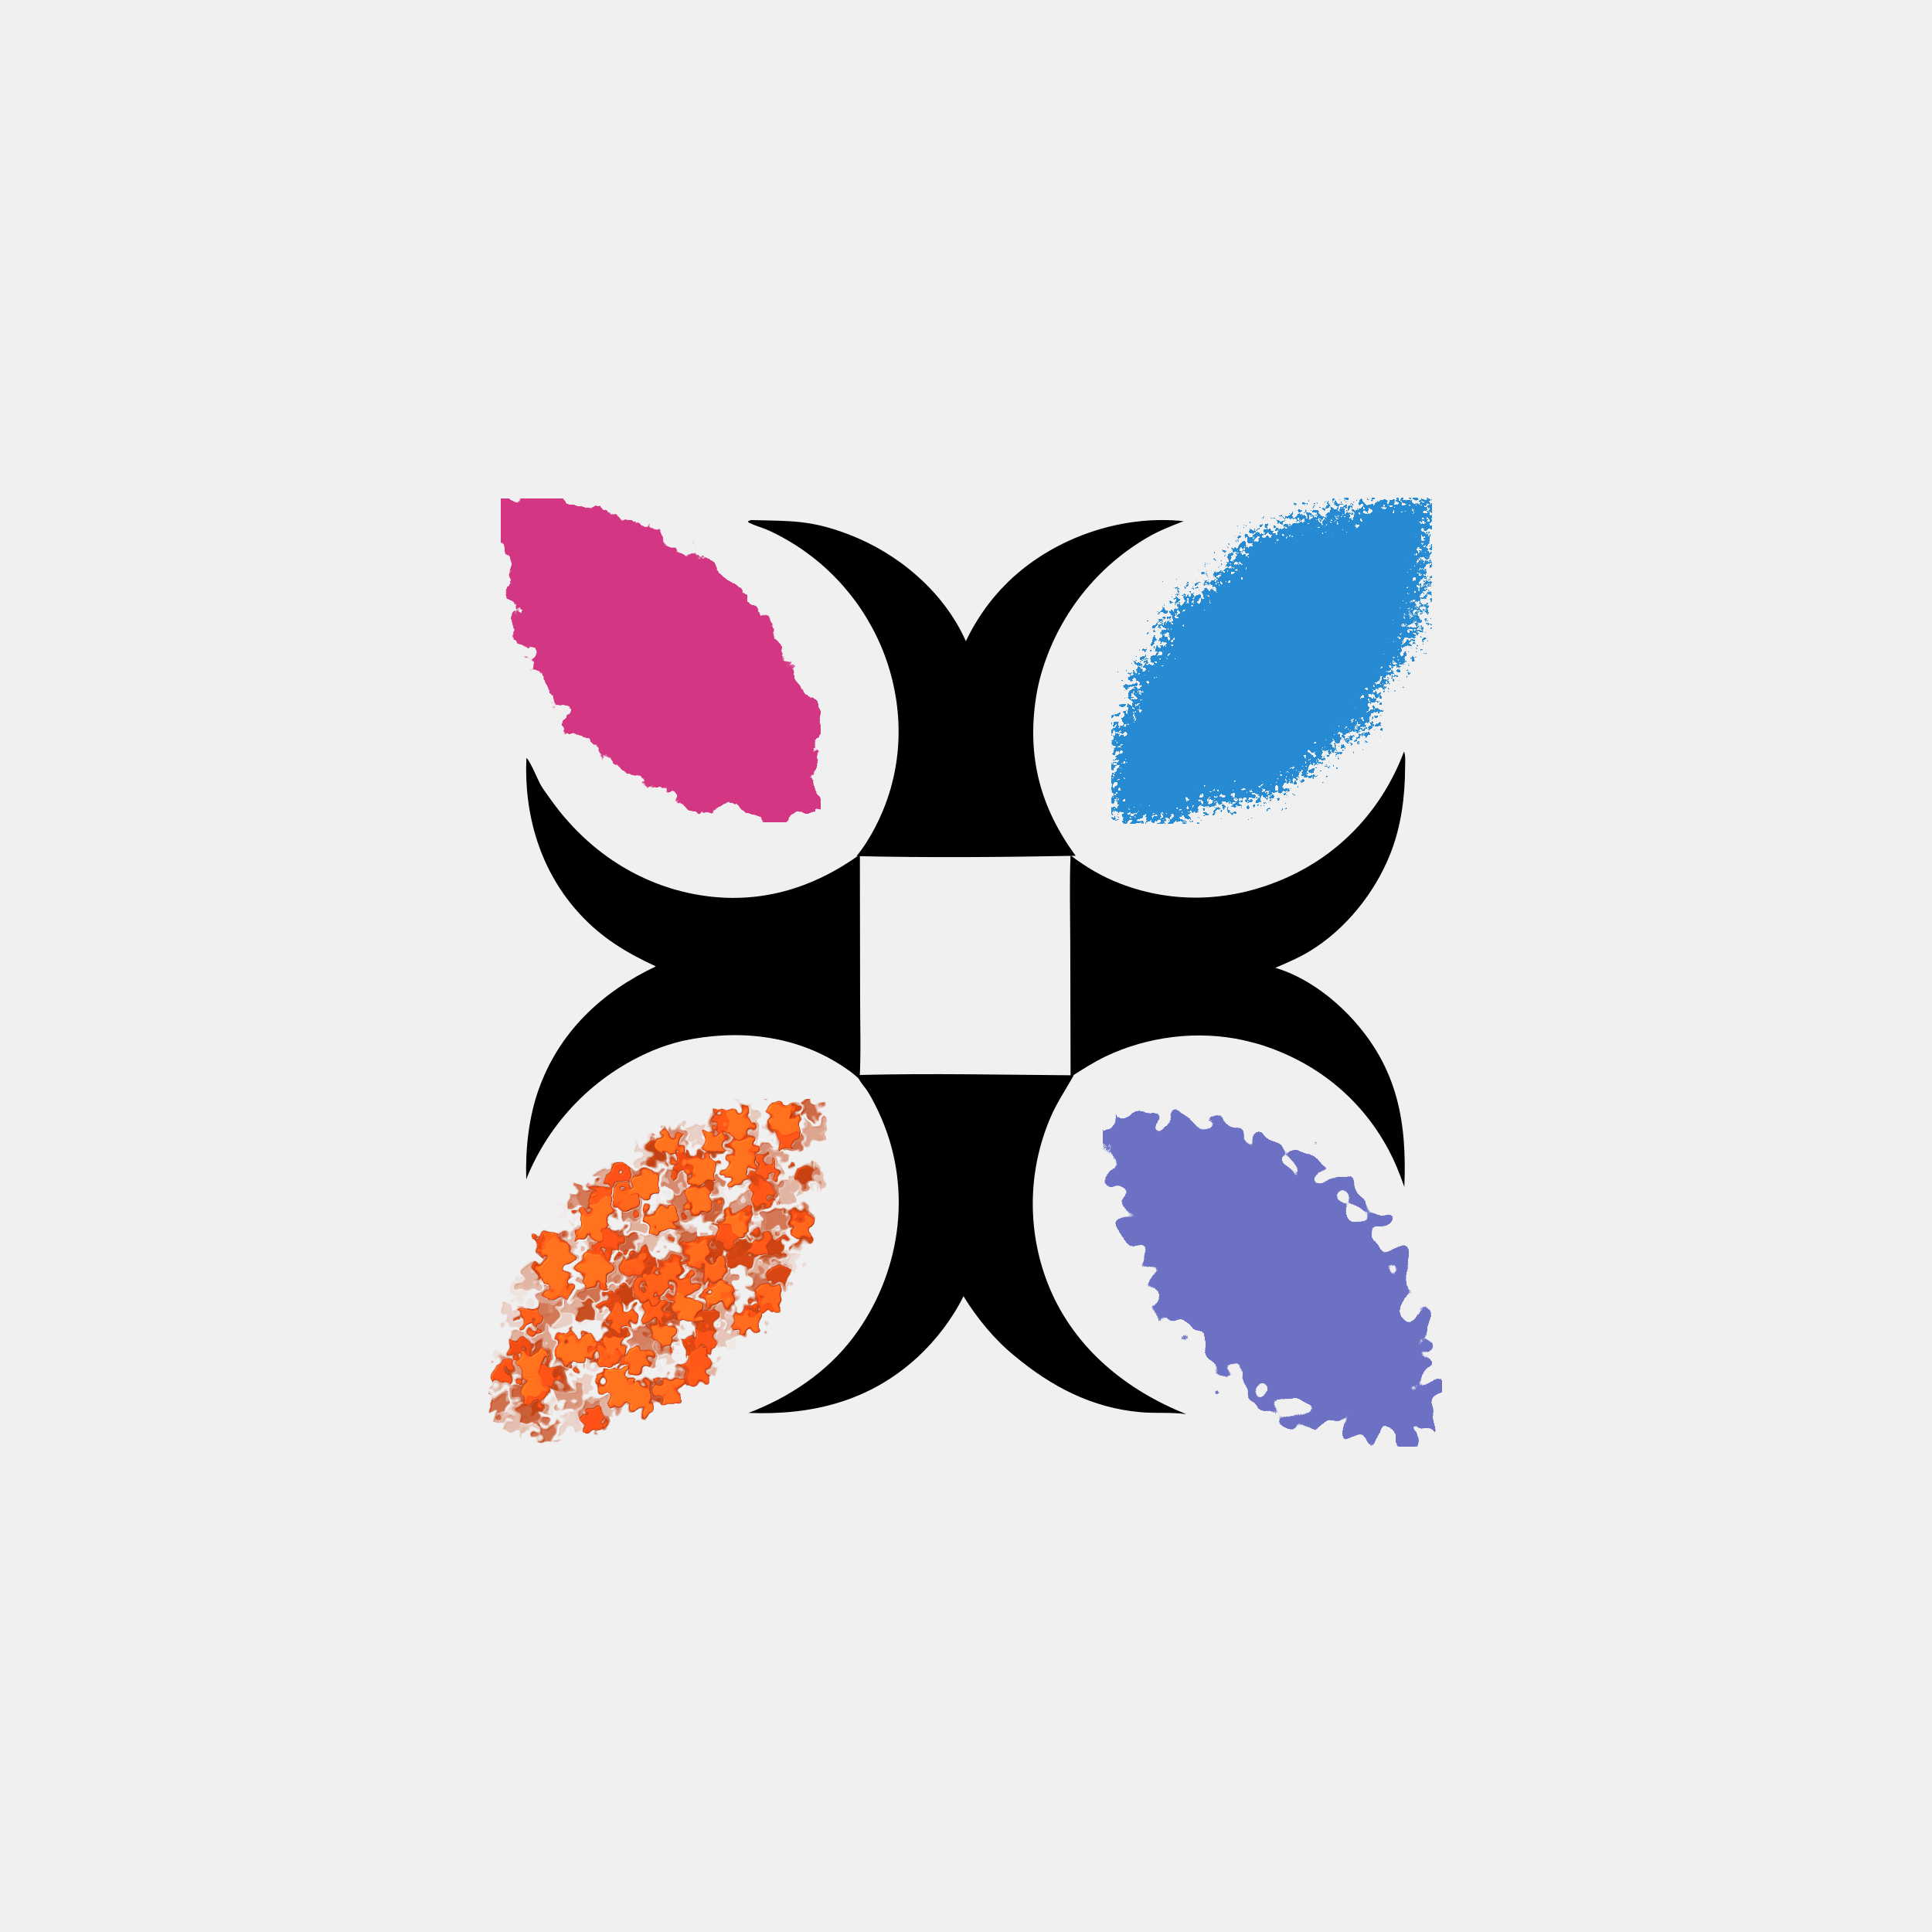
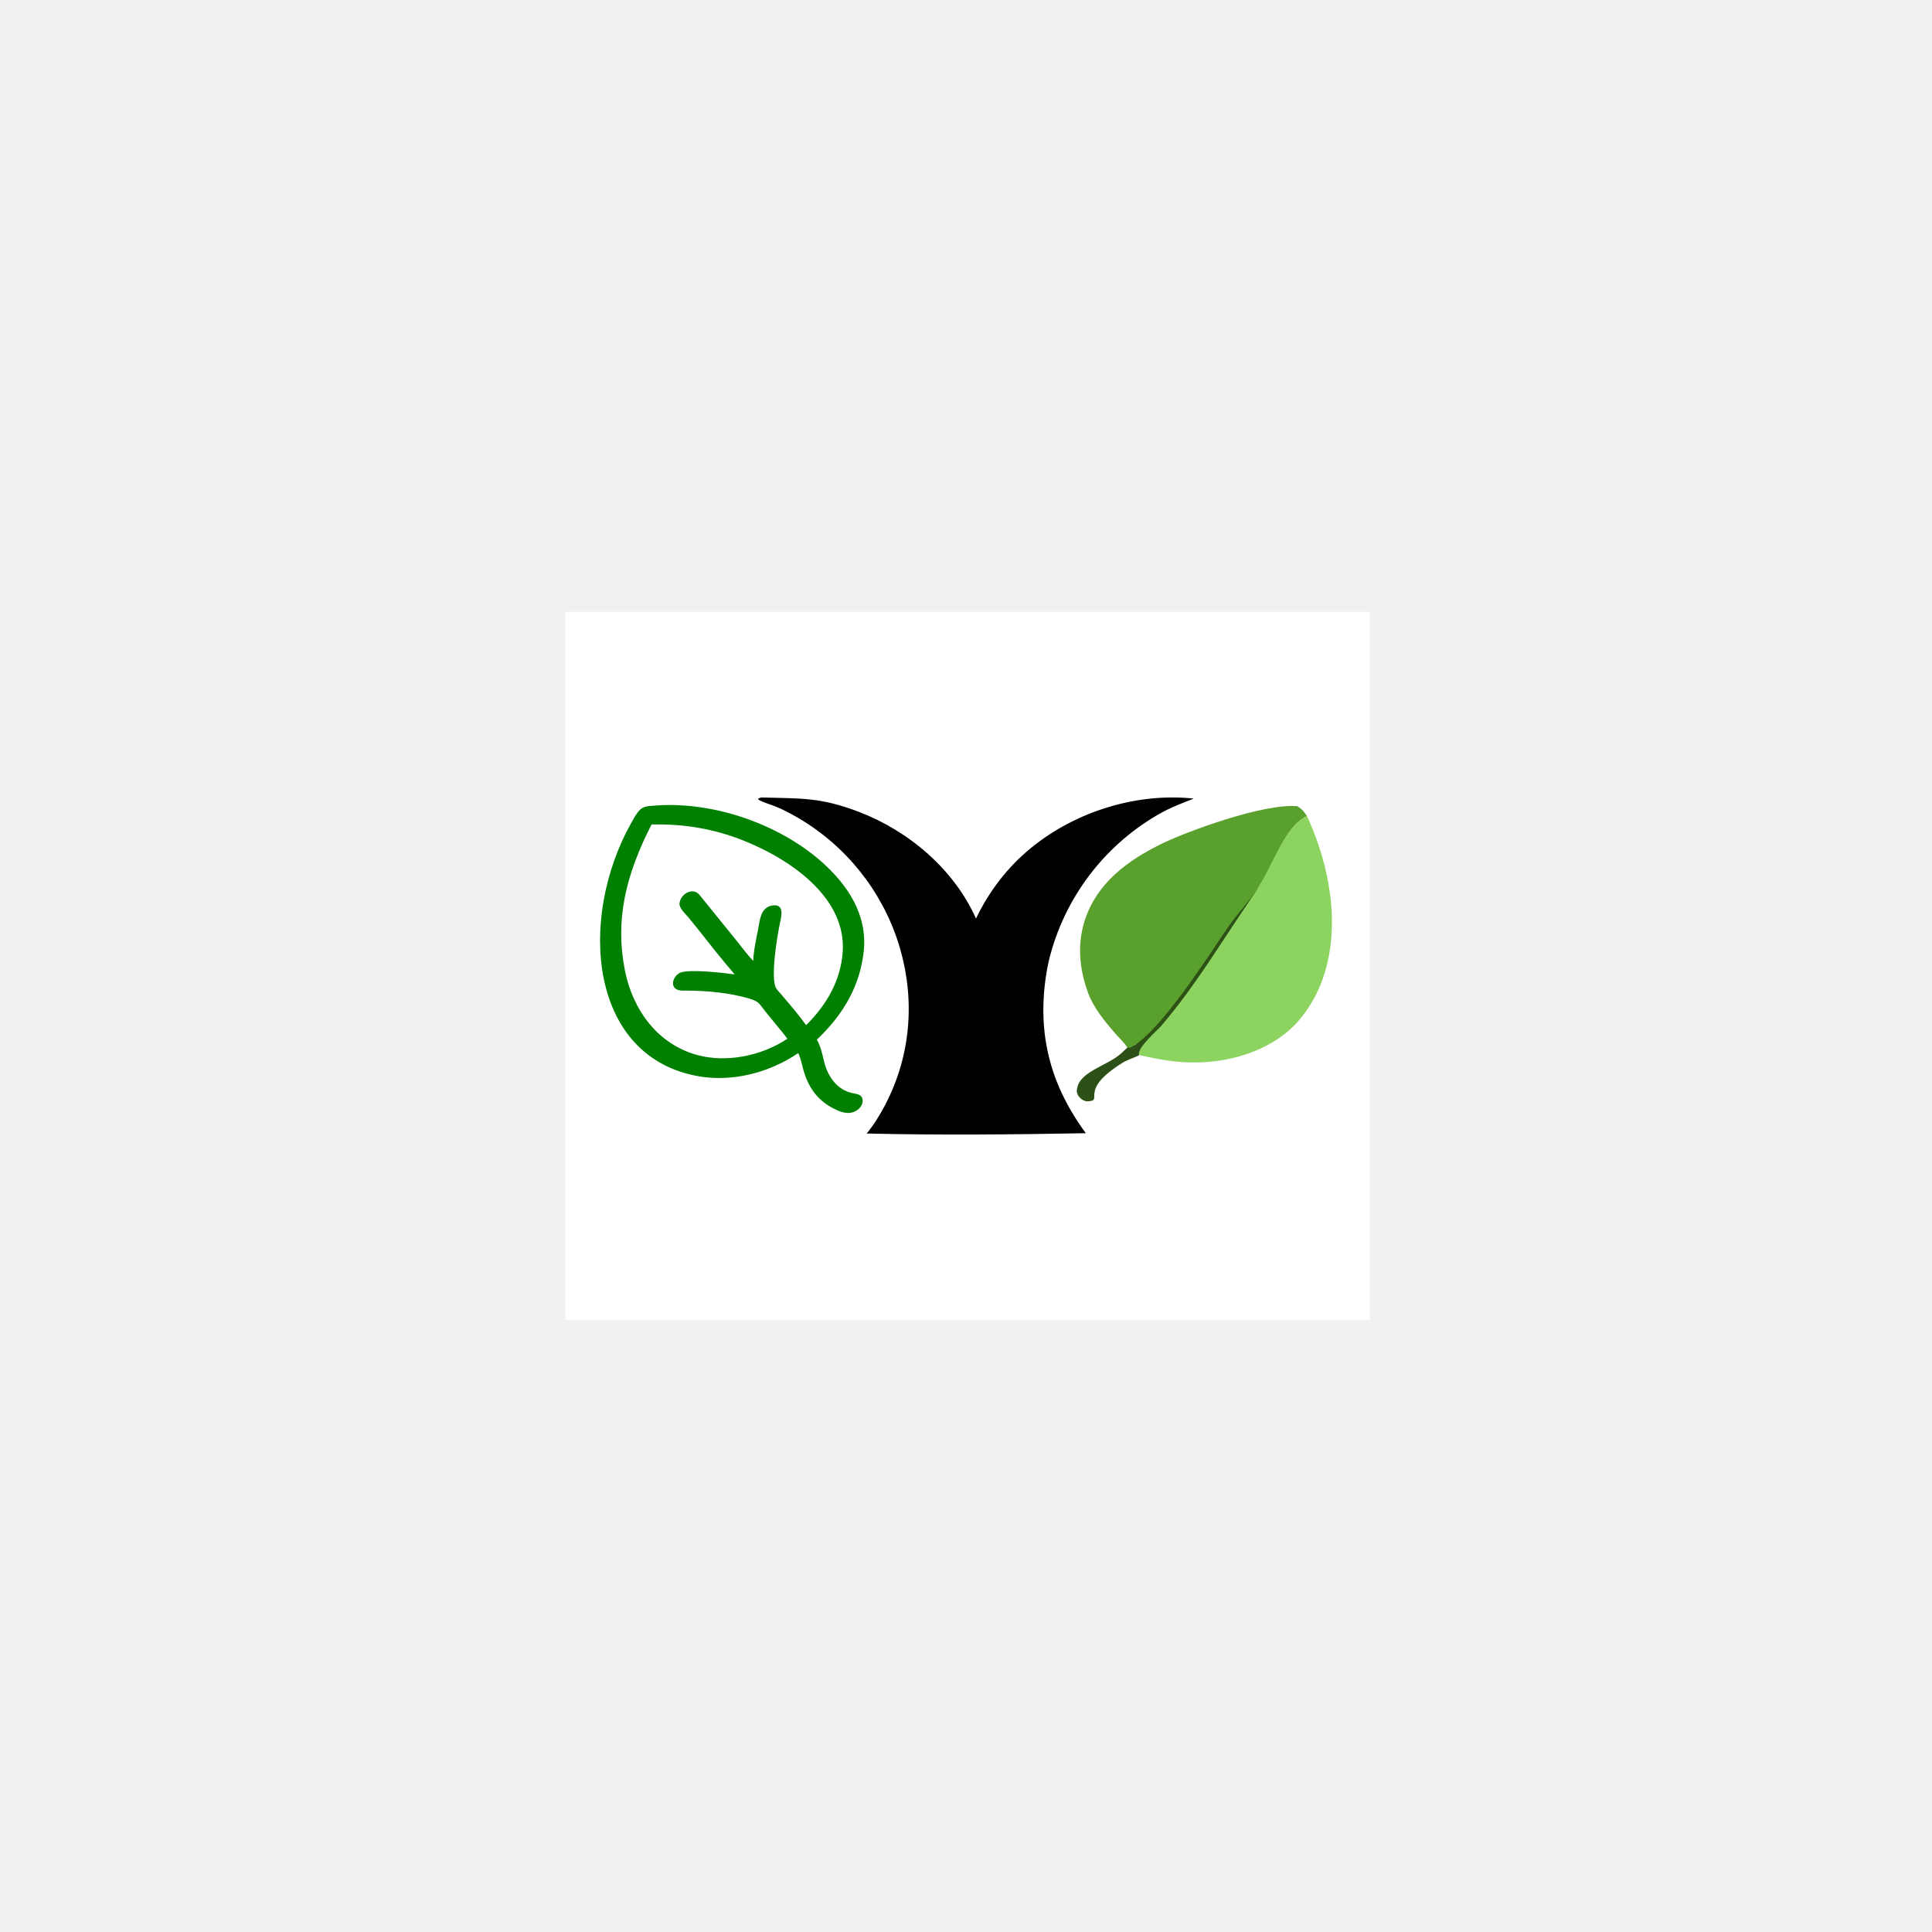
<svg xmlns="http://www.w3.org/2000/svg" width="1024" height="1024" viewBox="0 0 1024 1024" version="1.1" id="svg9">
  <defs id="defs9">
    <filter height="1" y="0" width="1" x="0" style="color-interpolation-filters:sRGB;" id="filter12">
      <feTurbulence baseFrequency="0.05" numOctaves="5" type="fractalNoise" result="result91" id="feTurbulence12" />
      <feDisplacementMap scale="25" result="result5" xChannelSelector="R" in="SourceGraphic" in2="result91" id="feDisplacementMap12" />
      <feComposite in="SourceGraphic" operator="atop" in2="result5" id="feComposite12" />
    </filter>
    <filter height="1" y="0" width="1" x="0" style="color-interpolation-filters:sRGB;" id="filter13">
      <feTurbulence baseFrequency="0.05" numOctaves="5" type="fractalNoise" result="result91" id="feTurbulence13" />
      <feDisplacementMap scale="25" result="result5" xChannelSelector="R" in="SourceGraphic" in2="result91" id="feDisplacementMap13" />
      <feComposite in="SourceGraphic" operator="atop" in2="result5" id="feComposite13" result="fbSourceGraphic" />
      <feColorMatrix result="fbSourceGraphicAlpha" in="fbSourceGraphic" values="0 0 0 -1 0 0 0 0 -1 0 0 0 0 -1 0 0 0 0 1 0" id="feColorMatrix14" />
      <feTurbulence id="feTurbulence15" baseFrequency="0.4" type="fractalNoise" seed="0" numOctaves="5" result="result1" in="fbSourceGraphic" />
      <feDisplacementMap id="feDisplacementMap15" xChannelSelector="R" yChannelSelector="G" scale="30" in="fbSourceGraphic" in2="result1" />
    </filter>
    <filter height="1.055" y="-0.028" width="1.056" x="-0.028" style="color-interpolation-filters:sRGB;" id="filter14">
      <feTurbulence numOctaves="5" seed="0" type="fractalNoise" baseFrequency="0.1" result="result1" id="feTurbulence14" />
      <feGaussianBlur stdDeviation="2" result="result2" id="feGaussianBlur14" />
      <feDisplacementMap scale="50" yChannelSelector="B" xChannelSelector="R" in="SourceGraphic" in2="result2" id="feDisplacementMap14" />
    </filter>
    <filter style="color-interpolation-filters:sRGB;" id="filter17" x="-0.035" y="-0.035" width="1.071" height="1.07">
      <feTurbulence baseFrequency="0.09" numOctaves="5" type="fractalNoise" result="result6" id="feTurbulence16" />
      <feColorMatrix values="1 0 0 0 0 0 1 0 0 0 0 0 1 0 0 0 0 0 4.9 -2.9 " result="result5" in="result6" id="feColorMatrix16" />
      <feComposite in2="result5" operator="in" in="SourceGraphic" id="feComposite16" />
      <feMorphology result="result3" radius="6" operator="dilate" id="feMorphology16" />
      <feTurbulence baseFrequency="0.2" numOctaves="1" type="fractalNoise" result="result91" id="feTurbulence17" />
      <feDisplacementMap result="result4" scale="15" yChannelSelector="G" xChannelSelector="R" in="result3" in2="result91" id="feDisplacementMap17" />
      <feComposite in2="result4" operator="arithmetic" result="result2" k1="0.5" k3="1" id="feComposite17" />
      <feConvolveMatrix order="3 3" kernelMatrix="1 0 0 0 2 0 0 0 -1 " targetX="0" targetY="0" divisor="1.5" edgeMode="duplicate" in="result2" id="feConvolveMatrix17" />
    </filter>
  </defs>
-   <path d="m 453.999,453.753 c 3.764,-4.587 6.928,-9.713 9.682,-14.959 14.172,-27.003 16.214,-57.505 6.992,-86.398 -8.991,-27.788 -27.909,-51.288 -53.137,-66.005 -3.731,-2.135 -7.704,-4.303 -11.696,-5.91 -3.042,-1.224 -6.199,-2.051 -9.119,-3.565 l -0.215,-0.703 1.577,-0.577 c 20.956,0.602 31.349,-0.223 51.981,7.708 26.322,10.118 50.305,30.48 61.861,56.481 7.062,-14.695 16.844,-27.432 29.507,-37.711 23.494,-19.069 55.675,-29.089 85.907,-25.889 -6.618,2.61 -13.158,5.087 -19.305,8.726 -28.632,16.717 -49.299,44.288 -57.313,76.46 -0.688,2.838 -1.247,5.706 -1.673,8.596 -4.727,31.45 2.412,58.187 21.086,83.581 -38.232,0.711 -77.953,1.08 -116.135,0.165 z" id="path2" />
-   <path d="M589.243 436.334C588.097 391.726 596.901 351.833 627.212 317.686C656.691 284.478 696.853 266.697 740.865 264.229C746.721 263.937 752.657 264.133 758.523 264.152C758.597 274.95 758.998 285.916 757.913 296.669C754.688 328.606 741.107 361.09 719.62 385.059C688.753 419.491 652.546 433.217 607.282 435.832C601.287 436.179 595.248 436.198 589.243 436.334Z" id="path3" style="filter:url(#filter13);fill:#268bd2" />
-   <path d="M434.665 435.523C428.603 435.234 422.453 435.525 416.379 435.468C375.826 435.085 337.626 419.473 309.229 390.321C287.241 367.748 271.587 336.479 267.239 305.222C265.35 291.642 265.505 278.14 265.631 264.474C270.384 264.336 275.138 264.282 279.892 264.313C322.109 264.928 361.063 280.846 390.544 311.298C425.1 346.993 435.426 387.097 434.665 435.523Z" id="path4" style="filter:url(#filter12);fill:#d33682" />
-   <path d="m 567.413,453.361 c 8.196,6.224 16.804,11.33 26.437,15.014 29.179,11.158 60.169,9.412 88.499,-3.384 29.115,-13.15 50.639,-36.931 61.812,-66.678 0.926,2.284 0.586,6.141 0.573,8.61 -0.08,15.638 -2.133,31.402 -7.986,45.986 -8.173,20.364 -23.415,39.504 -42.215,51.01 -5.892,3.606 -12.264,6.355 -18.614,9.036 15.328,4.494 29.983,15.257 40.666,26.908 24.205,26.4 29.176,54.798 27.739,89.242 -2.406,-6.946 -5.121,-13.7 -8.621,-20.177 -14.836,-27.453 -39.1,-46.614 -68.882,-55.62 -2.564,-0.704 -5.143,-1.357 -7.733,-1.958 -24.159,-5.382 -50.793,-2.074 -73.086,8.584 -6.516,3.116 -12.491,6.997 -18.564,10.88 l -0.178,-72.376 c -0.035,-14.996 -0.467,-30.101 0.153,-45.077 z" id="path5" />
-   <path d="m 347.617,512.203 c -15.395,-7.099 -28.503,-14.974 -40.127,-27.544 -20.998,-22.708 -29.805,-52.312 -28.495,-82.92 1.856,1.192 6.081,11.702 7.599,14.309 1.585,2.724 3.604,5.329 5.433,7.9 18.86,26.508 46.339,45.108 78.69,50.453 31.246,5.162 59.685,-3.237 85.039,-21.478 l 0.118,75.265 c -0.008,14.597 0.526,29.446 -0.267,44.013 -2.752,-2.901 -6.195,-5.26 -9.537,-7.432 -25.288,-16.433 -55.32,-19.315 -84.273,-13.085 -5.386,1.28 -10.661,2.988 -15.774,5.109 -30.582,12.872 -54.746,37.442 -67.107,68.234 -0.476,-15.791 1.252,-32.592 6.558,-47.521 10.854,-30.536 33.365,-51.672 62.143,-65.303 z" id="path6" />
-   <path d="m 396.72,748.868 c 21.42,-8.121 41.624,-21.576 55.5,-40.024 24.895,-33.097 31.562,-77.263 15.145,-115.663 -2.125,-4.971 -4.7,-10.31 -7.598,-14.872 -1.483,-2.336 -4.635,-5.338 -5.027,-8.128 l 0.997,-0.427 c 37.71,-0.929 75.644,-0.109 113.369,0.181 -4.395,7.889 -9.366,15.017 -12.79,23.455 -11.941,28.679 -11.898,60.947 0.122,89.594 13.623,32.103 40.546,53.79 72.276,66.542 -7.941,-1.116 -16.155,-0.328 -24.166,-1.031 -25.914,-2.272 -47.576,-13.718 -67.211,-30.178 -10.346,-8.448 -19.769,-19.993 -26.663,-31.307 -5.782,11.778 -14.602,23.309 -24.195,32.17 -25.367,23.435 -55.947,31.04 -89.759,29.688 z" id="path7" />
-   <path d="M266.375 760.511L265.465 760.376L264.887 759.548C265.011 747.818 264.823 736.35 266.201 724.666C270.083 691.748 285.142 659.074 308.31 635.253C332.578 610.3 363.775 594.282 398.429 590.141C409.709 588.793 421.118 588.896 432.462 588.749L433.307 588.764C434.495 590.487 434.032 600.419 434.022 603.055C433.86 646.248 419.056 684.511 388.15 715.038C360.795 742.058 323.83 757.379 285.713 760.273C279.303 760.76 272.8 760.558 266.375 760.511Z" id="path8" style="filter:url(#filter17);fill:#cb4b16" />
-   <path d="M759.292 761.918C755.195 762.04 751.096 762.007 747.002 761.819C733.67 761.279 719.927 759.867 707 756.461C677.926 748.801 649.457 730.561 629.211 708.552C597.754 674.355 587.612 634.151 589.529 588.876L594.644 588.938C641.265 589.63 682.378 600.666 715.75 635.252C750.464 671.228 760.065 713.444 759.292 761.918Z" id="path9" style="filter:url(#filter14);fill:#6c71c4" />
+   <rect style="opacity:1;fill:#ffffff;stroke-width:5.851;stroke-linecap:round;stroke-linejoin:round" id="rect2" width="426.439" height="375.457" x="299.665" y="324.272" />
+   <g id="g1" style="display:none">
+     <path d="m 589.243,436.334 c -1.146,-44.608 7.658,-84.501 37.969,-118.648 29.479,-33.208 69.641,-50.989 113.653,-53.457 5.856,-0.292 11.792,-0.096 17.658,-0.077 0.074,10.798 0.475,21.764 -0.61,32.517 -3.225,31.937 -16.806,64.421 -38.293,88.39 -30.867,34.432 -67.074,48.158 -112.338,50.773 -5.995,0.347 -12.034,0.366 -18.039,0.502 z" id="path3" style="fill:#268bd2;filter:url(#filter13)" />
+     <path d="m 434.665,435.523 c -6.062,-0.289 -12.212,0.002 -18.286,-0.055 -40.553,-0.383 -78.753,-15.995 -107.15,-45.147 -21.988,-22.573 -37.642,-53.842 -41.99,-85.099 -1.889,-13.58 -1.734,-27.082 -1.608,-40.748 4.753,-0.138 9.507,-0.192 14.261,-0.161 42.217,0.615 81.171,16.533 110.652,46.985 34.556,35.695 44.882,75.799 44.121,124.225 z" id="path4" style="fill:#d33682;filter:url(#filter12)" />
+     <path d="m 266.375,760.511 -0.91,-0.135 -0.578,-0.828 c 0.124,-11.73 -0.064,-23.198 1.314,-34.882 3.882,-32.918 18.941,-65.592 42.109,-89.413 24.268,-24.953 55.465,-40.971 90.119,-45.112 11.28,-1.348 22.689,-1.245 34.033,-1.392 l 0.845,0.015 c 1.188,1.723 0.725,11.655 0.715,14.291 -0.162,43.193 -14.966,81.456 -45.872,111.983 -27.355,27.02 -64.32,42.341 -102.437,45.235 -6.41,0.487 -12.913,0.285 -19.338,0.238 z" id="path8" style="fill:#cb4b16;filter:url(#filter17)" />
+     <path d="m 759.292,761.918 c -4.097,0.122 -8.196,0.089 -12.29,-0.099 -13.332,-0.54 -27.075,-1.952 -40.002,-5.358 -29.074,-7.66 -57.543,-25.9 -77.789,-47.909 -31.457,-34.197 -41.599,-74.401 -39.682,-119.676 l 5.115,0.062 c 46.621,0.692 87.734,11.728 121.106,46.314 34.714,35.976 44.315,78.192 43.542,126.666 z" id="path9" style="fill:#6c71c4;filter:url(#filter14)" />
+   </g>
+   <path d="m 567.413,453.361 c 8.196,6.224 16.804,11.33 26.437,15.014 29.179,11.158 60.169,9.412 88.499,-3.384 29.115,-13.15 50.639,-36.931 61.812,-66.678 0.926,2.284 0.586,6.141 0.573,8.61 -0.08,15.638 -2.133,31.402 -7.986,45.986 -8.173,20.364 -23.415,39.504 -42.215,51.01 -5.892,3.606 -12.264,6.355 -18.614,9.036 15.328,4.494 29.983,15.257 40.666,26.908 24.205,26.4 29.176,54.798 27.739,89.242 -2.406,-6.946 -5.121,-13.7 -8.621,-20.177 -14.836,-27.453 -39.1,-46.614 -68.882,-55.62 -2.564,-0.704 -5.143,-1.357 -7.733,-1.958 -24.159,-5.382 -50.793,-2.074 -73.086,8.584 -6.516,3.116 -12.491,6.997 -18.564,10.88 l -0.178,-72.376 c -0.035,-14.996 -0.467,-30.101 0.153,-45.077 z" id="path5" style="display:none" />
+   <path d="m 347.617,512.203 c -15.395,-7.099 -28.503,-14.974 -40.127,-27.544 -20.998,-22.708 -29.805,-52.312 -28.495,-82.92 1.856,1.192 6.081,11.702 7.599,14.309 1.585,2.724 3.604,5.329 5.433,7.9 18.86,26.508 46.339,45.108 78.69,50.453 31.246,5.162 59.685,-3.237 85.039,-21.478 l 0.118,75.265 c -0.008,14.597 0.526,29.446 -0.267,44.013 -2.752,-2.901 -6.195,-5.26 -9.537,-7.432 -25.288,-16.433 -55.32,-19.315 -84.273,-13.085 -5.386,1.28 -10.661,2.988 -15.774,5.109 -30.582,12.872 -54.746,37.442 -67.107,68.234 -0.476,-15.791 1.252,-32.592 6.558,-47.521 10.854,-30.536 33.365,-51.672 62.143,-65.303 z" id="path6" style="display:none" />
+   <path d="m 396.72,748.868 c 21.42,-8.121 41.624,-21.576 55.5,-40.024 24.895,-33.097 31.562,-77.263 15.145,-115.663 -2.125,-4.971 -4.7,-10.31 -7.598,-14.872 -1.483,-2.336 -4.635,-5.338 -5.027,-8.128 l 0.997,-0.427 c 37.71,-0.929 75.644,-0.109 113.369,0.181 -4.395,7.889 -9.366,15.017 -12.79,23.455 -11.941,28.679 -11.898,60.947 0.122,89.594 13.623,32.103 40.546,53.79 72.276,66.542 -7.941,-1.116 -16.155,-0.328 -24.166,-1.031 -25.914,-2.272 -47.576,-13.718 -67.211,-30.178 -10.346,-8.448 -19.769,-19.993 -26.663,-31.307 -5.782,11.778 -14.602,23.309 -24.195,32.17 -25.367,23.435 -55.947,31.04 -89.759,29.688 z" id="path7" style="display:none" />
+   <g id="g3" transform="translate(5.367618,147.0339)">
+     <path d="m 453.999,453.753 c 3.764,-4.587 6.928,-9.713 9.682,-14.959 14.172,-27.003 16.214,-57.505 6.992,-86.398 -8.991,-27.788 -27.909,-51.288 -53.137,-66.005 -3.731,-2.135 -7.704,-4.303 -11.696,-5.91 -3.042,-1.224 -6.199,-2.051 -9.119,-3.565 l -0.215,-0.703 1.577,-0.577 c 20.956,0.602 31.349,-0.223 51.981,7.708 26.322,10.118 50.305,30.48 61.861,56.481 7.062,-14.695 16.844,-27.432 29.507,-37.711 23.494,-19.069 55.675,-29.089 85.907,-25.889 -6.618,2.61 -13.158,5.087 -19.305,8.726 -28.632,16.717 -49.299,44.288 -57.313,76.46 -0.688,2.838 -1.247,5.706 -1.673,8.596 -4.727,31.45 2.412,58.187 21.086,83.581 -38.232,0.711 -77.953,1.08 -116.135,0.165 z" id="path2" />
+     <path d="m 417.695,411.144 c -16.162,10.961 -35.558,15.123 -52.188,12.368 -58.558,-9.704 -64.895,-83.309 -36.318,-134.38 5.52,-9.866 5.669,-8.621 16.613,-9.434 31.784,-1.073 64.261,12.146 84.577,30.274 13.14,11.725 24.238,27.561 22.02,47.42 -1.967,17.617 -10.176,32.726 -24.823,46.614 2.319,3.997 2.887,7.983 4.059,12.409 1.886,7.128 6.675,14.217 14.744,15.914 2.454,0.516 4.972,0.631 5.438,3.338 0.49,2.852 -1.898,5.814 -5.116,6.814 -4.116,1.279 -8.405,-0.958 -11.362,-2.553 -7.962,-4.513 -12.375,-11.045 -14.868,-19.796 -0.874,-3.069 -1.348,-6.168 -2.777,-8.989 z M 341.429,289.961 h -1.473 c -13.916,27.311 -19.411,50.966 -14.055,77.632 4.107,20.451 17.312,39.246 39.164,44.782 14.232,3.606 32.363,0.745 46.898,-8.826 -1.754,-2.45 -3.724,-4.761 -5.642,-7.087 l -5.538,-6.792 c -3.875,-4.7 -3.41,-5.877 -9.732,-7.65 -9.956,-2.793 -21.049,-3.954 -32.086,-3.995 -2.608,-0.01 -5.482,0.275 -6.949,-1.729 -1.561,-2.133 -0.344,-5.549 2.396,-7.408 4.07,-2.761 25.272,-0.062 29.528,0.526 -1.283,-1.739 -2.744,-3.352 -4.139,-5.006 -6.954,-8.242 -13.408,-16.881 -20.276,-25.191 -1.616,-1.956 -4.652,-4.486 -4.786,-7.28 0.597,-5.25 6.692,-8.533 10.151,-5.167 0.779,0.758 1.422,1.661 2.097,2.505 l 18.635,23.011 c 2.701,3.341 5.261,6.897 8.263,9.987 0.036,-4.817 1.659,-12.241 2.649,-17.188 0.816,-4.08 1.091,-11.044 7.211,-12.143 6.397,-1.149 5.283,4.729 4.435,8.558 -1.851,8.358 -5.275,30.409 -2.114,35.338 0.624,0.972 1.475,1.834 2.231,2.708 l 3.321,3.892 c 3.538,4.161 7.084,8.447 10.264,12.877 11.552,-11.383 18.193,-24.196 19.363,-38.183 2.493,-29.808 -28.866,-50.436 -53.507,-60.029 -14.137,-5.504 -29.624,-8.464 -46.31,-8.145 z" id="path1" style="fill:#008000;stroke-width:0.443" />
+     <g id="g2" transform="matrix(1.904144,1.205553,-1.066239,0.9944493,-277.8639,-1345.961)">
+       <path id="path24-4" style="fill:#2d5016;stroke-width:1.173" d="m 854.162,643.52 c -2.875,4.727 5.213,45.294 5.557,50.777 0.329,5.243 1.124,14.214 1.611,23.695 -0.087,0.859 -0.678,2.031 -0.827,2.714 0,0 0.029,2.175 0.014,3.251 -0.096,6.976 -3.989,14.511 -0.665,20.76 0.853,1.604 2.813,2.175 3.606,1.131 2.81,-3.695 -3.606,-1.131 -1.018,-19.461 0.282,-1.998 1.474,-5.232 1.338,-5.609 -0.08,-7.613 -1.097,-16.52 -1.707,-23.867 -0.543,-6.522 -7.323,-47.123 -7.91,-53.393 z" />
+       <path fill="#e99046" d="m 860.408,720.769 c -1.073,-0.875 -2.683,-1.3 -3.966,-1.852 -4.297,-1.848 -8.582,-4.026 -11.915,-7.365 -11.577,-11.599 -17.033,-27.571 -16.869,-43.787 0.065,-6.423 0.998,-12.756 2.403,-19.015 1.882,-8.377 9.457,-32.65 15.675,-38.735 1.553,-0.112 2.073,0.407 3.41,1.155 -1.98,7.854 3.495,22.783 4.906,34.22 0.7,5.677 1.003,11.585 1.765,17.068 1.759,12.651 7.515,47.009 5.162,57.853 z" id="path20" style="fill:#5aa02c" />
+       <path fill="#efa857" d="m 849.146,611.17 c 18.705,16.608 33.501,42.103 35.03,67.344 0.708,11.702 -2.576,24.991 -10.344,34.055 -2.829,3.3 -6.247,5.89 -9.942,8.119 -0.041,0.025 -0.074,0.061 -0.111,0.091 v 0 c -1.656,-1.853 -1.321,-11.117 -1.524,-13.877 -1.011,-13.72 -3.109,-27.696 -5.2,-41.291 -1.004,-6.522 -2.019,-13.478 -3.003,-20.221 -1.664,-11.403 -6.886,-26.366 -4.906,-34.22 z" id="path21" style="fill:#8dd35f" />
+     </g>
+   </g>
</svg>
